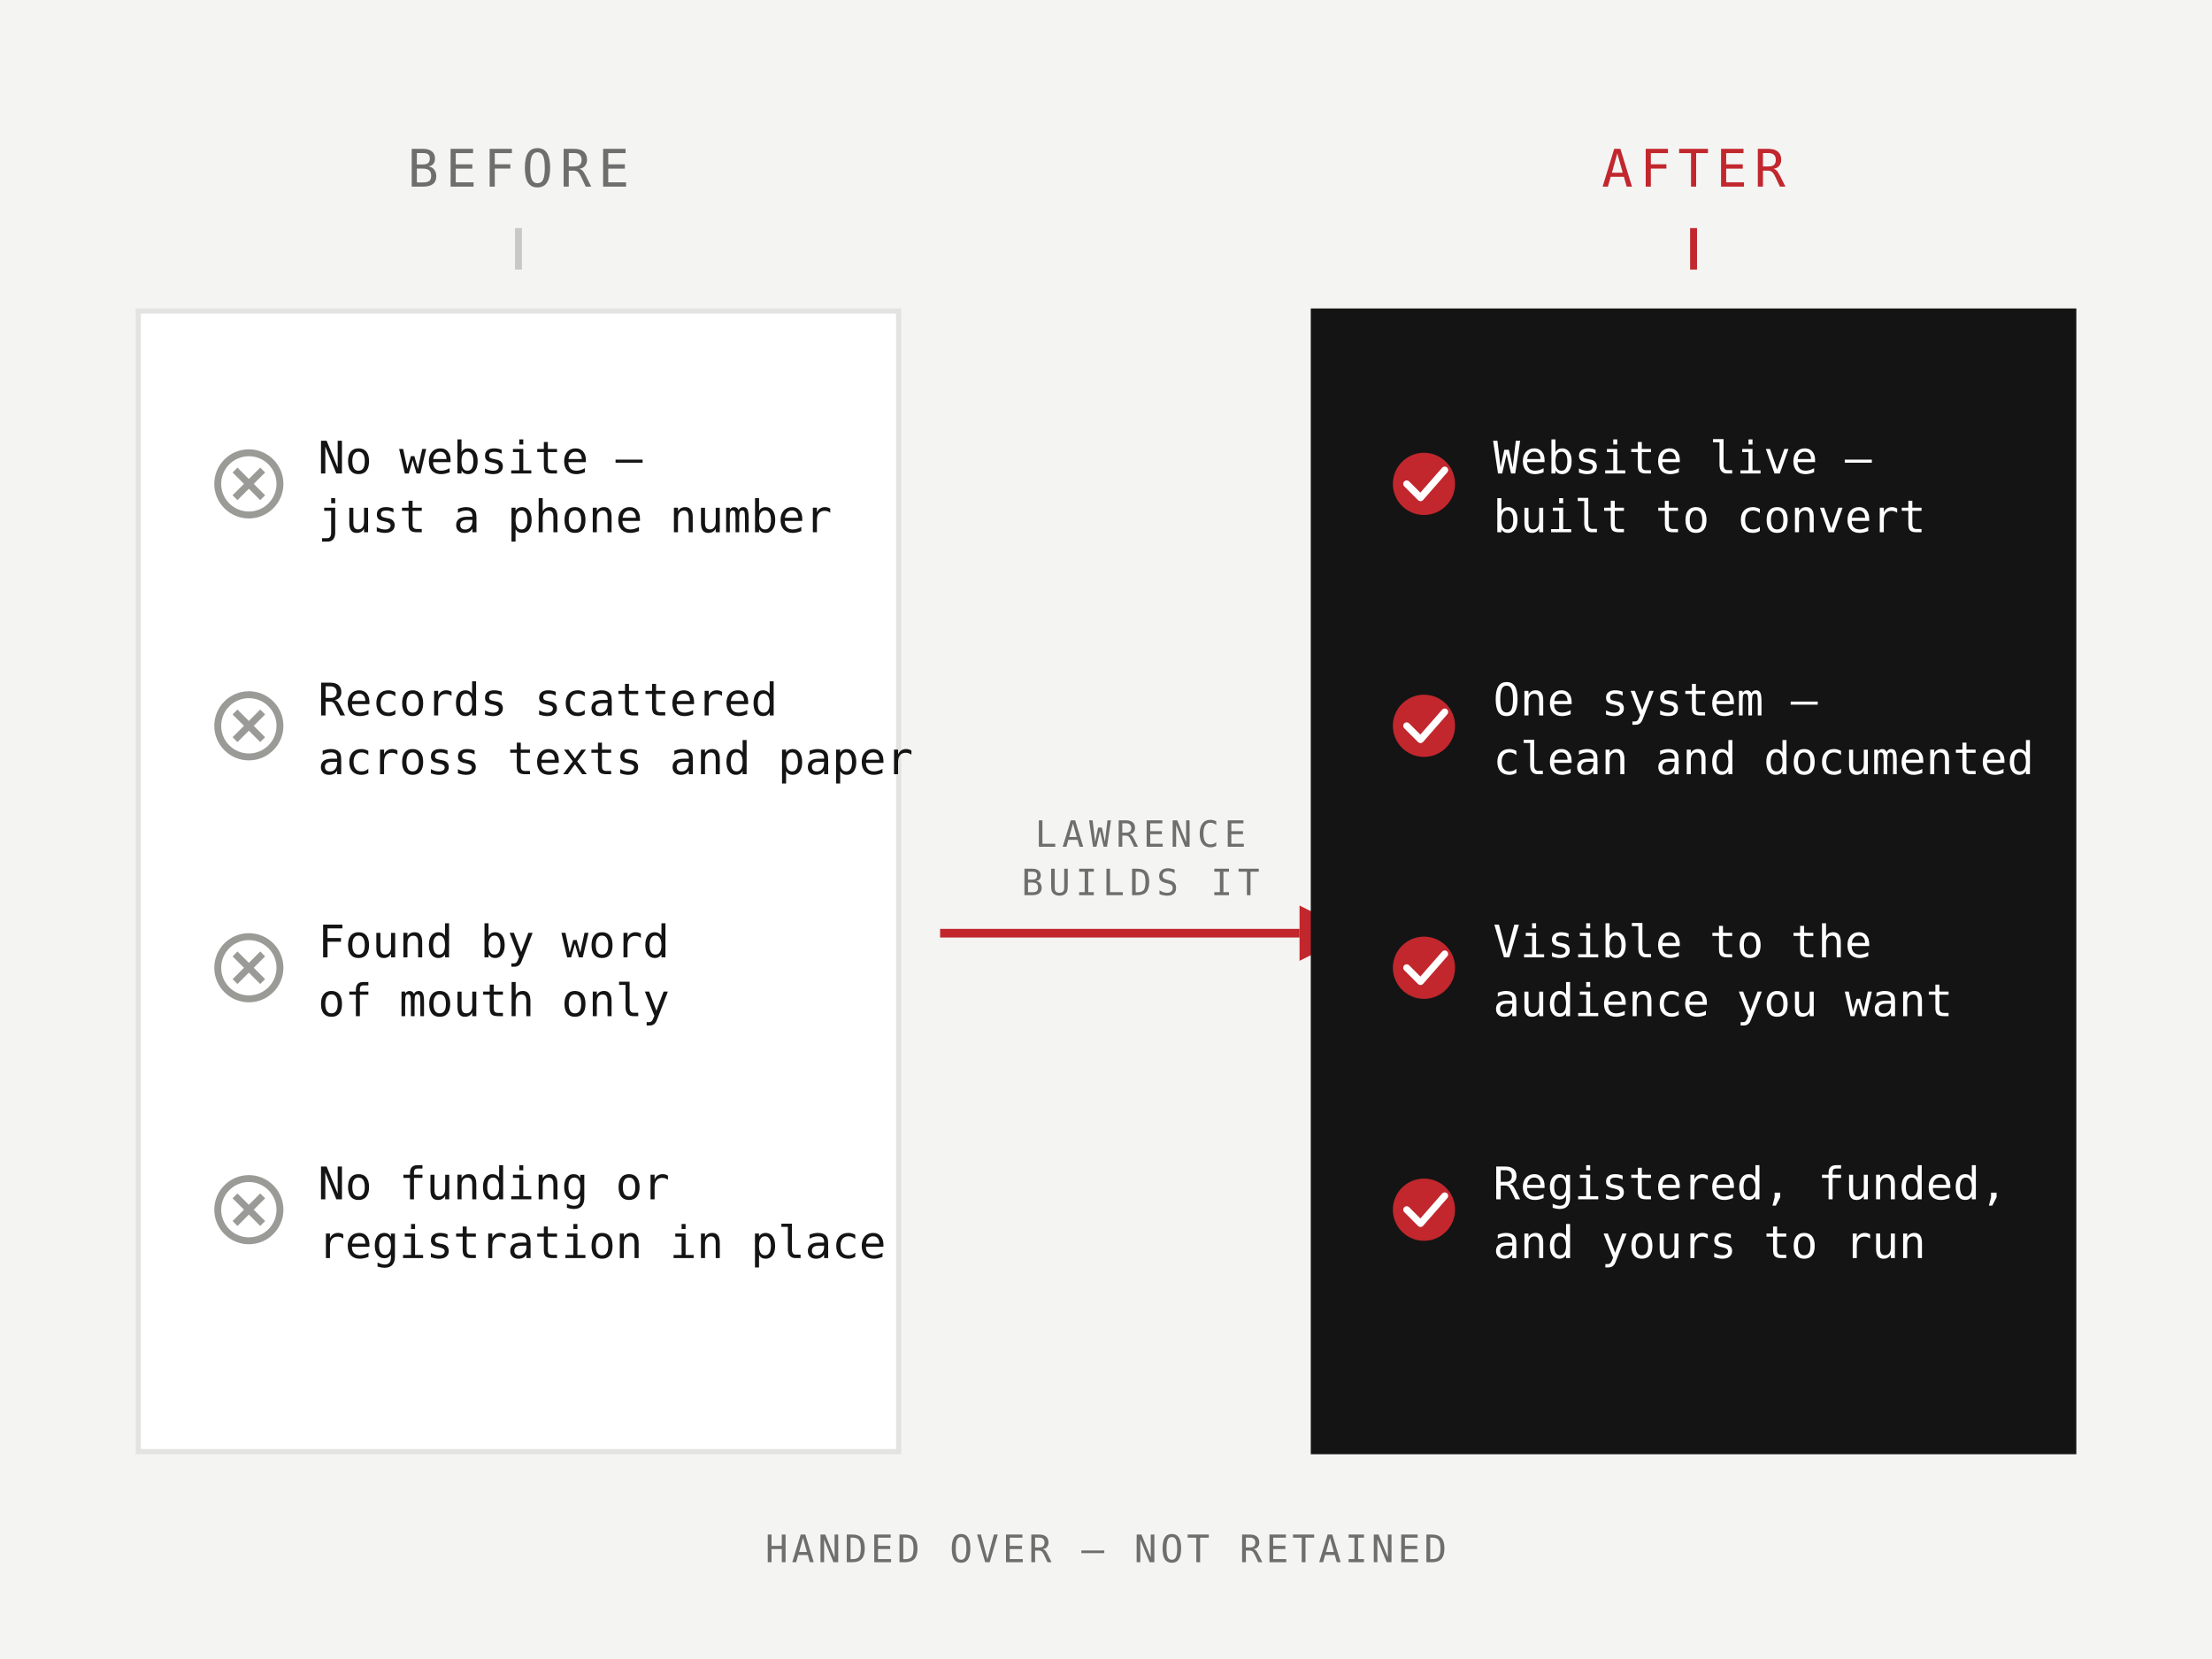
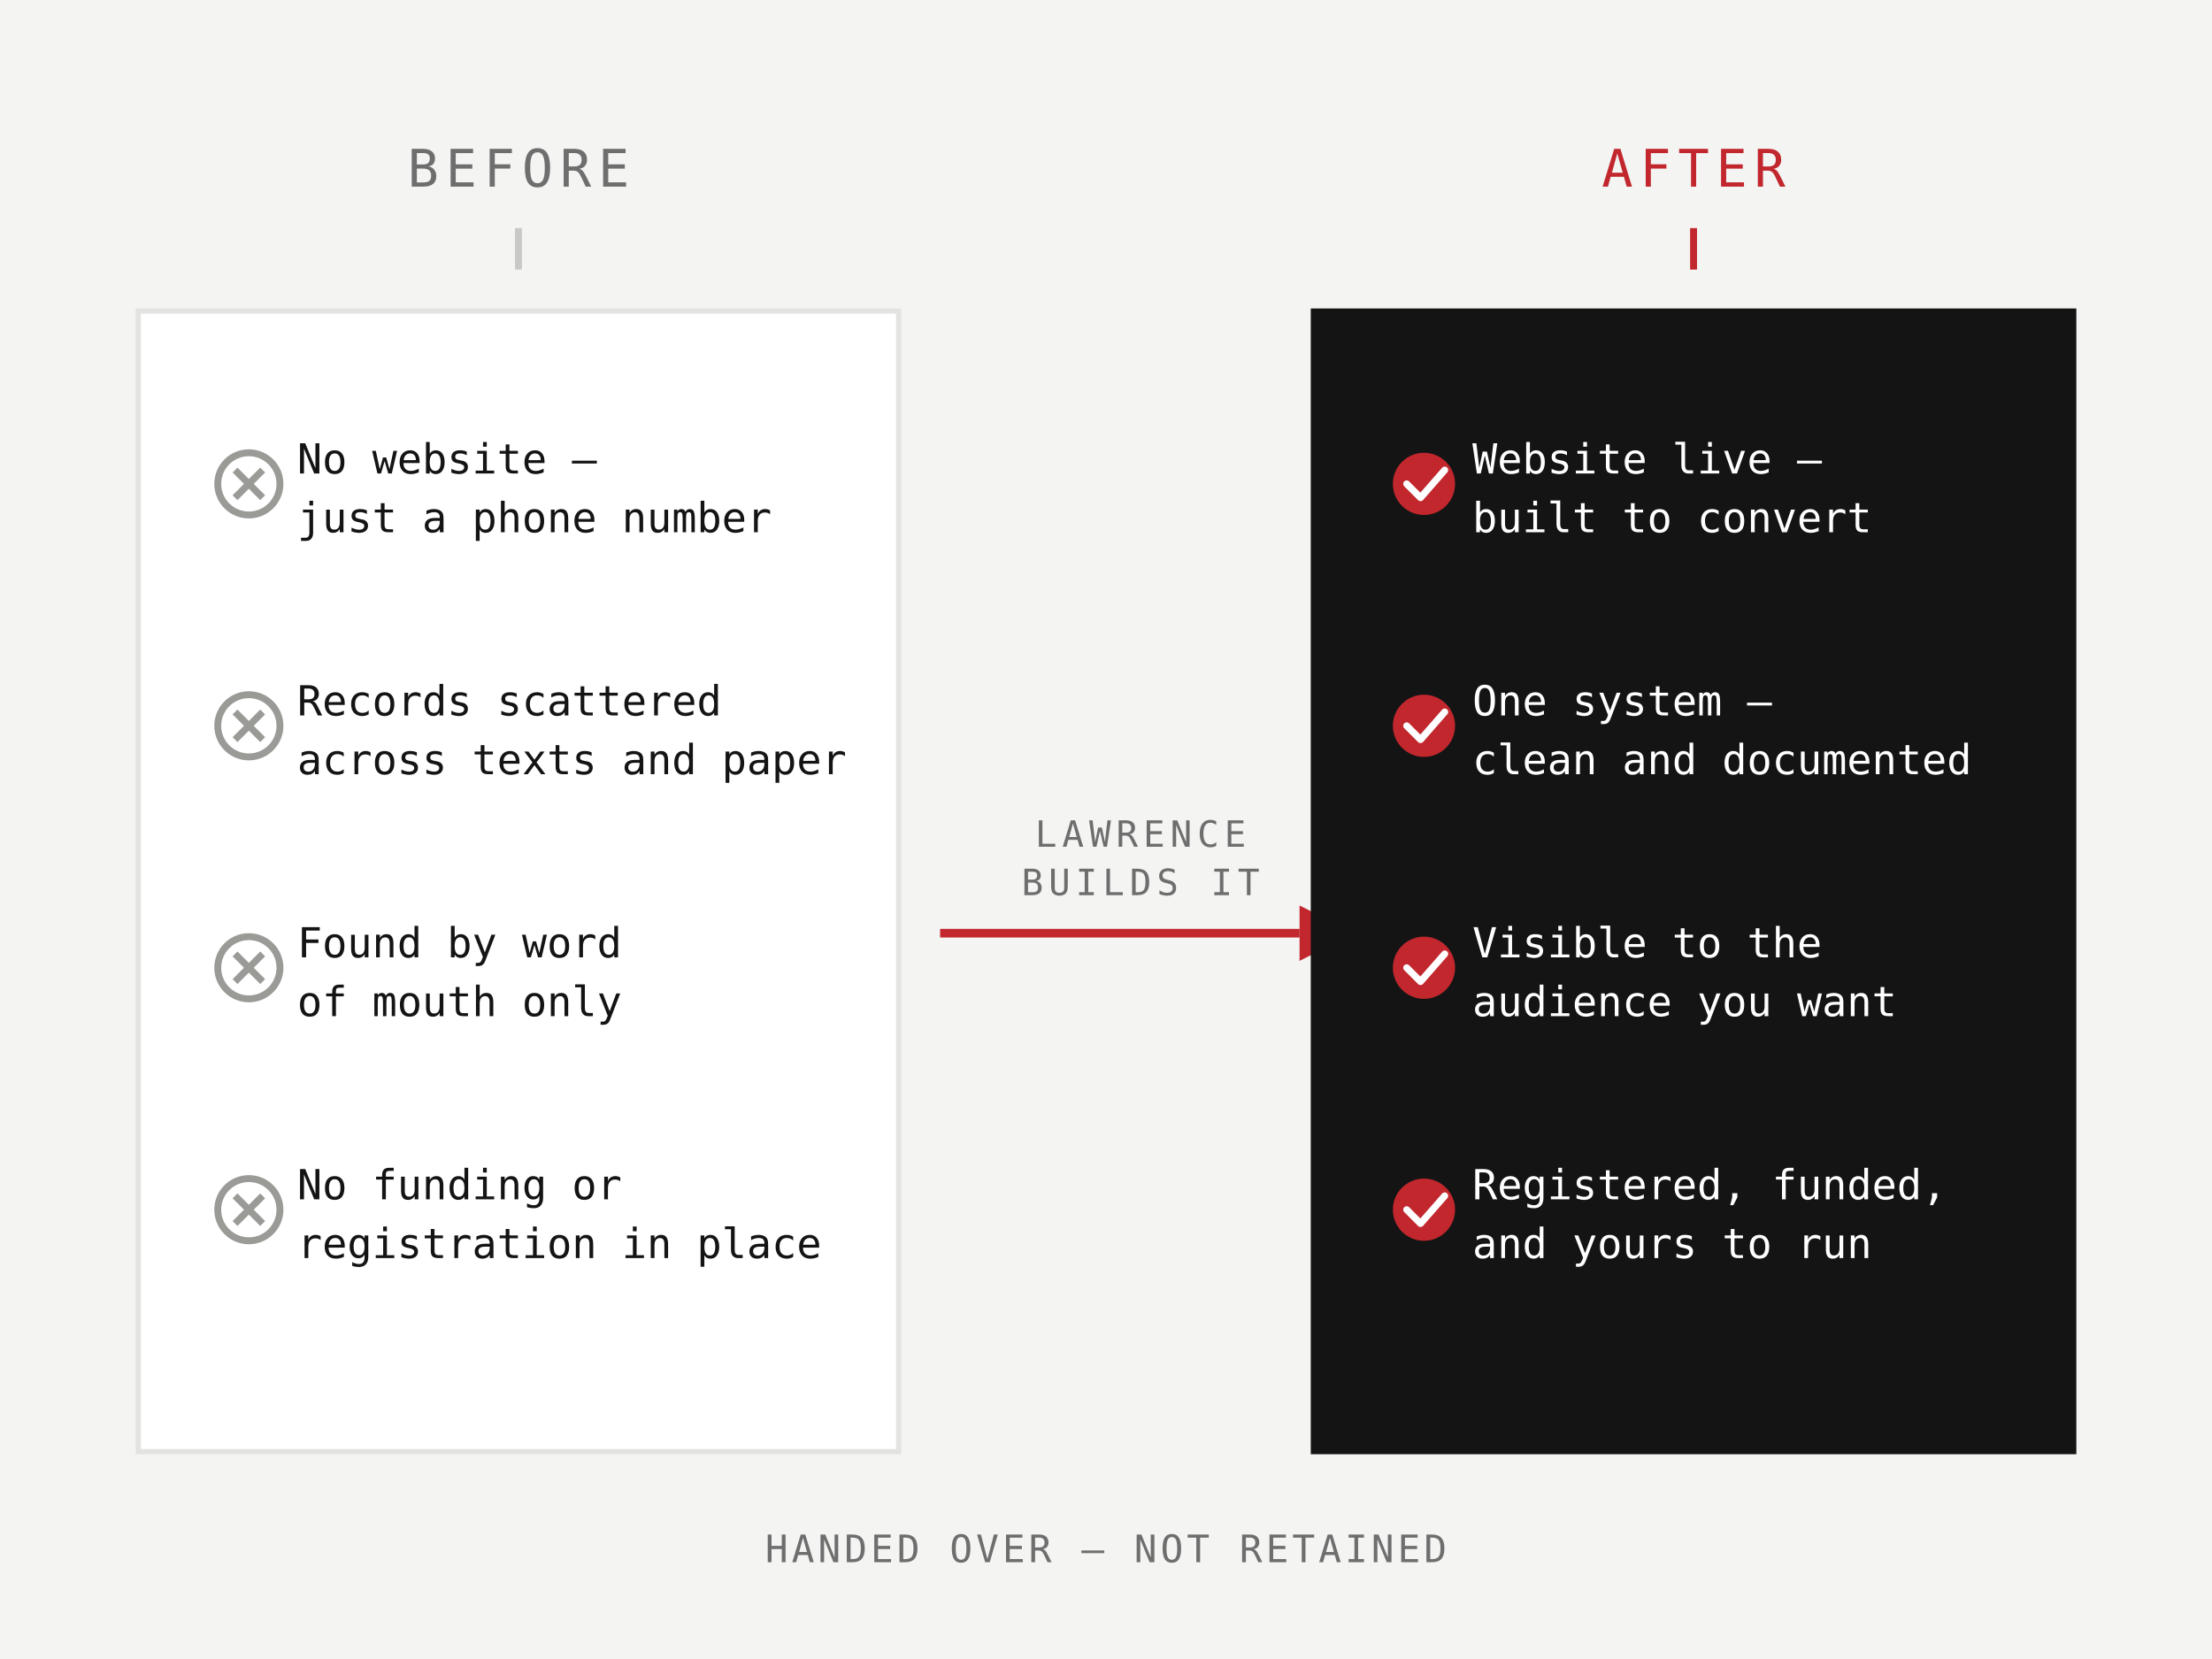
<svg xmlns="http://www.w3.org/2000/svg" viewBox="0 0 640 480" font-family="'IBM Plex Mono', ui-monospace, monospace">
  <rect width="640" height="480" fill="#f4f4f3" />
  <text x="150" y="54" text-anchor="middle" font-size="15" letter-spacing="2" fill="#6e6e6e">BEFORE</text>
  <text x="490" y="54" text-anchor="middle" font-size="15" letter-spacing="2" fill="#c1272d">AFTER</text>
  <line x1="150" y1="66" x2="150" y2="78" stroke="#c8c8c6" stroke-width="2" />
  <line x1="490" y1="66" x2="490" y2="78" stroke="#c1272d" stroke-width="2" />
  <rect x="40" y="90" width="220" height="330" fill="#ffffff" stroke="#e3e3e1" stroke-width="1.5" />
  <circle cx="72" cy="140" r="9" fill="none" stroke="#9a9a97" stroke-width="2" />
  <line x1="68" y1="136" x2="76" y2="144" stroke="#9a9a97" stroke-width="2" />
  <line x1="76" y1="136" x2="68" y2="144" stroke="#9a9a97" stroke-width="2" />
-   <text x="92" y="137" font-size="13" fill="#141414">No website —</text>
-   <text x="92" y="154" font-size="13" fill="#141414">just a phone number</text>
+   <text x="86" y="137" font-size="12" fill="#141414">No website —</text>
+   <text x="86" y="154" font-size="12" fill="#141414">just a phone number</text>
  <circle cx="72" cy="210" r="9" fill="none" stroke="#9a9a97" stroke-width="2" />
  <line x1="68" y1="206" x2="76" y2="214" stroke="#9a9a97" stroke-width="2" />
  <line x1="76" y1="206" x2="68" y2="214" stroke="#9a9a97" stroke-width="2" />
-   <text x="92" y="207" font-size="13" fill="#141414">Records scattered</text>
-   <text x="92" y="224" font-size="13" fill="#141414">across texts and paper</text>
+   <text x="86" y="207" font-size="12" fill="#141414">Records scattered</text>
+   <text x="86" y="224" font-size="12" fill="#141414">across texts and paper</text>
  <circle cx="72" cy="280" r="9" fill="none" stroke="#9a9a97" stroke-width="2" />
  <line x1="68" y1="276" x2="76" y2="284" stroke="#9a9a97" stroke-width="2" />
  <line x1="76" y1="276" x2="68" y2="284" stroke="#9a9a97" stroke-width="2" />
-   <text x="92" y="277" font-size="13" fill="#141414">Found by word</text>
-   <text x="92" y="294" font-size="13" fill="#141414">of mouth only</text>
+   <text x="86" y="277" font-size="12" fill="#141414">Found by word</text>
+   <text x="86" y="294" font-size="12" fill="#141414">of mouth only</text>
  <circle cx="72" cy="350" r="9" fill="none" stroke="#9a9a97" stroke-width="2" />
  <line x1="68" y1="346" x2="76" y2="354" stroke="#9a9a97" stroke-width="2" />
  <line x1="76" y1="346" x2="68" y2="354" stroke="#9a9a97" stroke-width="2" />
-   <text x="92" y="347" font-size="13" fill="#141414">No funding or</text>
-   <text x="92" y="364" font-size="13" fill="#141414">registration in place</text>
+   <text x="86" y="347" font-size="12" fill="#141414">No funding or</text>
+   <text x="86" y="364" font-size="12" fill="#141414">registration in place</text>
  <text x="330" y="245" text-anchor="middle" font-size="10.5" letter-spacing="1.5" fill="#6e6e6e">LAWRENCE</text>
  <text x="330" y="259" text-anchor="middle" font-size="10.5" letter-spacing="1.5" fill="#6e6e6e">BUILDS IT</text>
  <line x1="272" y1="270" x2="376" y2="270" stroke="#c1272d" stroke-width="2.5" />
  <polygon points="376,262 392,270 376,278" fill="#c1272d" />
  <rect x="380" y="90" width="220" height="330" fill="#141414" stroke="#141414" stroke-width="1.5" />
  <circle cx="412" cy="140" r="9" fill="#c1272d" />
  <path d="M 407 140 L 411 144 L 418 136" stroke="#ffffff" stroke-width="2" fill="none" stroke-linecap="round" stroke-linejoin="round" />
-   <text x="432" y="137" font-size="13" fill="#ffffff">Website live —</text>
-   <text x="432" y="154" font-size="13" fill="#ffffff">built to convert</text>
+   <text x="426" y="137" font-size="12" fill="#ffffff">Website live —</text>
+   <text x="426" y="154" font-size="12" fill="#ffffff">built to convert</text>
  <circle cx="412" cy="210" r="9" fill="#c1272d" />
  <path d="M 407 210 L 411 214 L 418 206" stroke="#ffffff" stroke-width="2" fill="none" stroke-linecap="round" stroke-linejoin="round" />
-   <text x="432" y="207" font-size="13" fill="#ffffff">One system —</text>
-   <text x="432" y="224" font-size="13" fill="#ffffff">clean and documented</text>
+   <text x="426" y="207" font-size="12" fill="#ffffff">One system —</text>
+   <text x="426" y="224" font-size="12" fill="#ffffff">clean and documented</text>
  <circle cx="412" cy="280" r="9" fill="#c1272d" />
  <path d="M 407 280 L 411 284 L 418 276" stroke="#ffffff" stroke-width="2" fill="none" stroke-linecap="round" stroke-linejoin="round" />
-   <text x="432" y="277" font-size="13" fill="#ffffff">Visible to the</text>
-   <text x="432" y="294" font-size="13" fill="#ffffff">audience you want</text>
+   <text x="426" y="277" font-size="12" fill="#ffffff">Visible to the</text>
+   <text x="426" y="294" font-size="12" fill="#ffffff">audience you want</text>
  <circle cx="412" cy="350" r="9" fill="#c1272d" />
  <path d="M 407 350 L 411 354 L 418 346" stroke="#ffffff" stroke-width="2" fill="none" stroke-linecap="round" stroke-linejoin="round" />
-   <text x="432" y="347" font-size="13" fill="#ffffff">Registered, funded,</text>
-   <text x="432" y="364" font-size="13" fill="#ffffff">and yours to run</text>
+   <text x="426" y="347" font-size="12" fill="#ffffff">Registered, funded,</text>
+   <text x="426" y="364" font-size="12" fill="#ffffff">and yours to run</text>
  <text x="320" y="452" text-anchor="middle" font-size="11" letter-spacing="1" fill="#6e6e6e">HANDED OVER — NOT RETAINED</text>
</svg>
